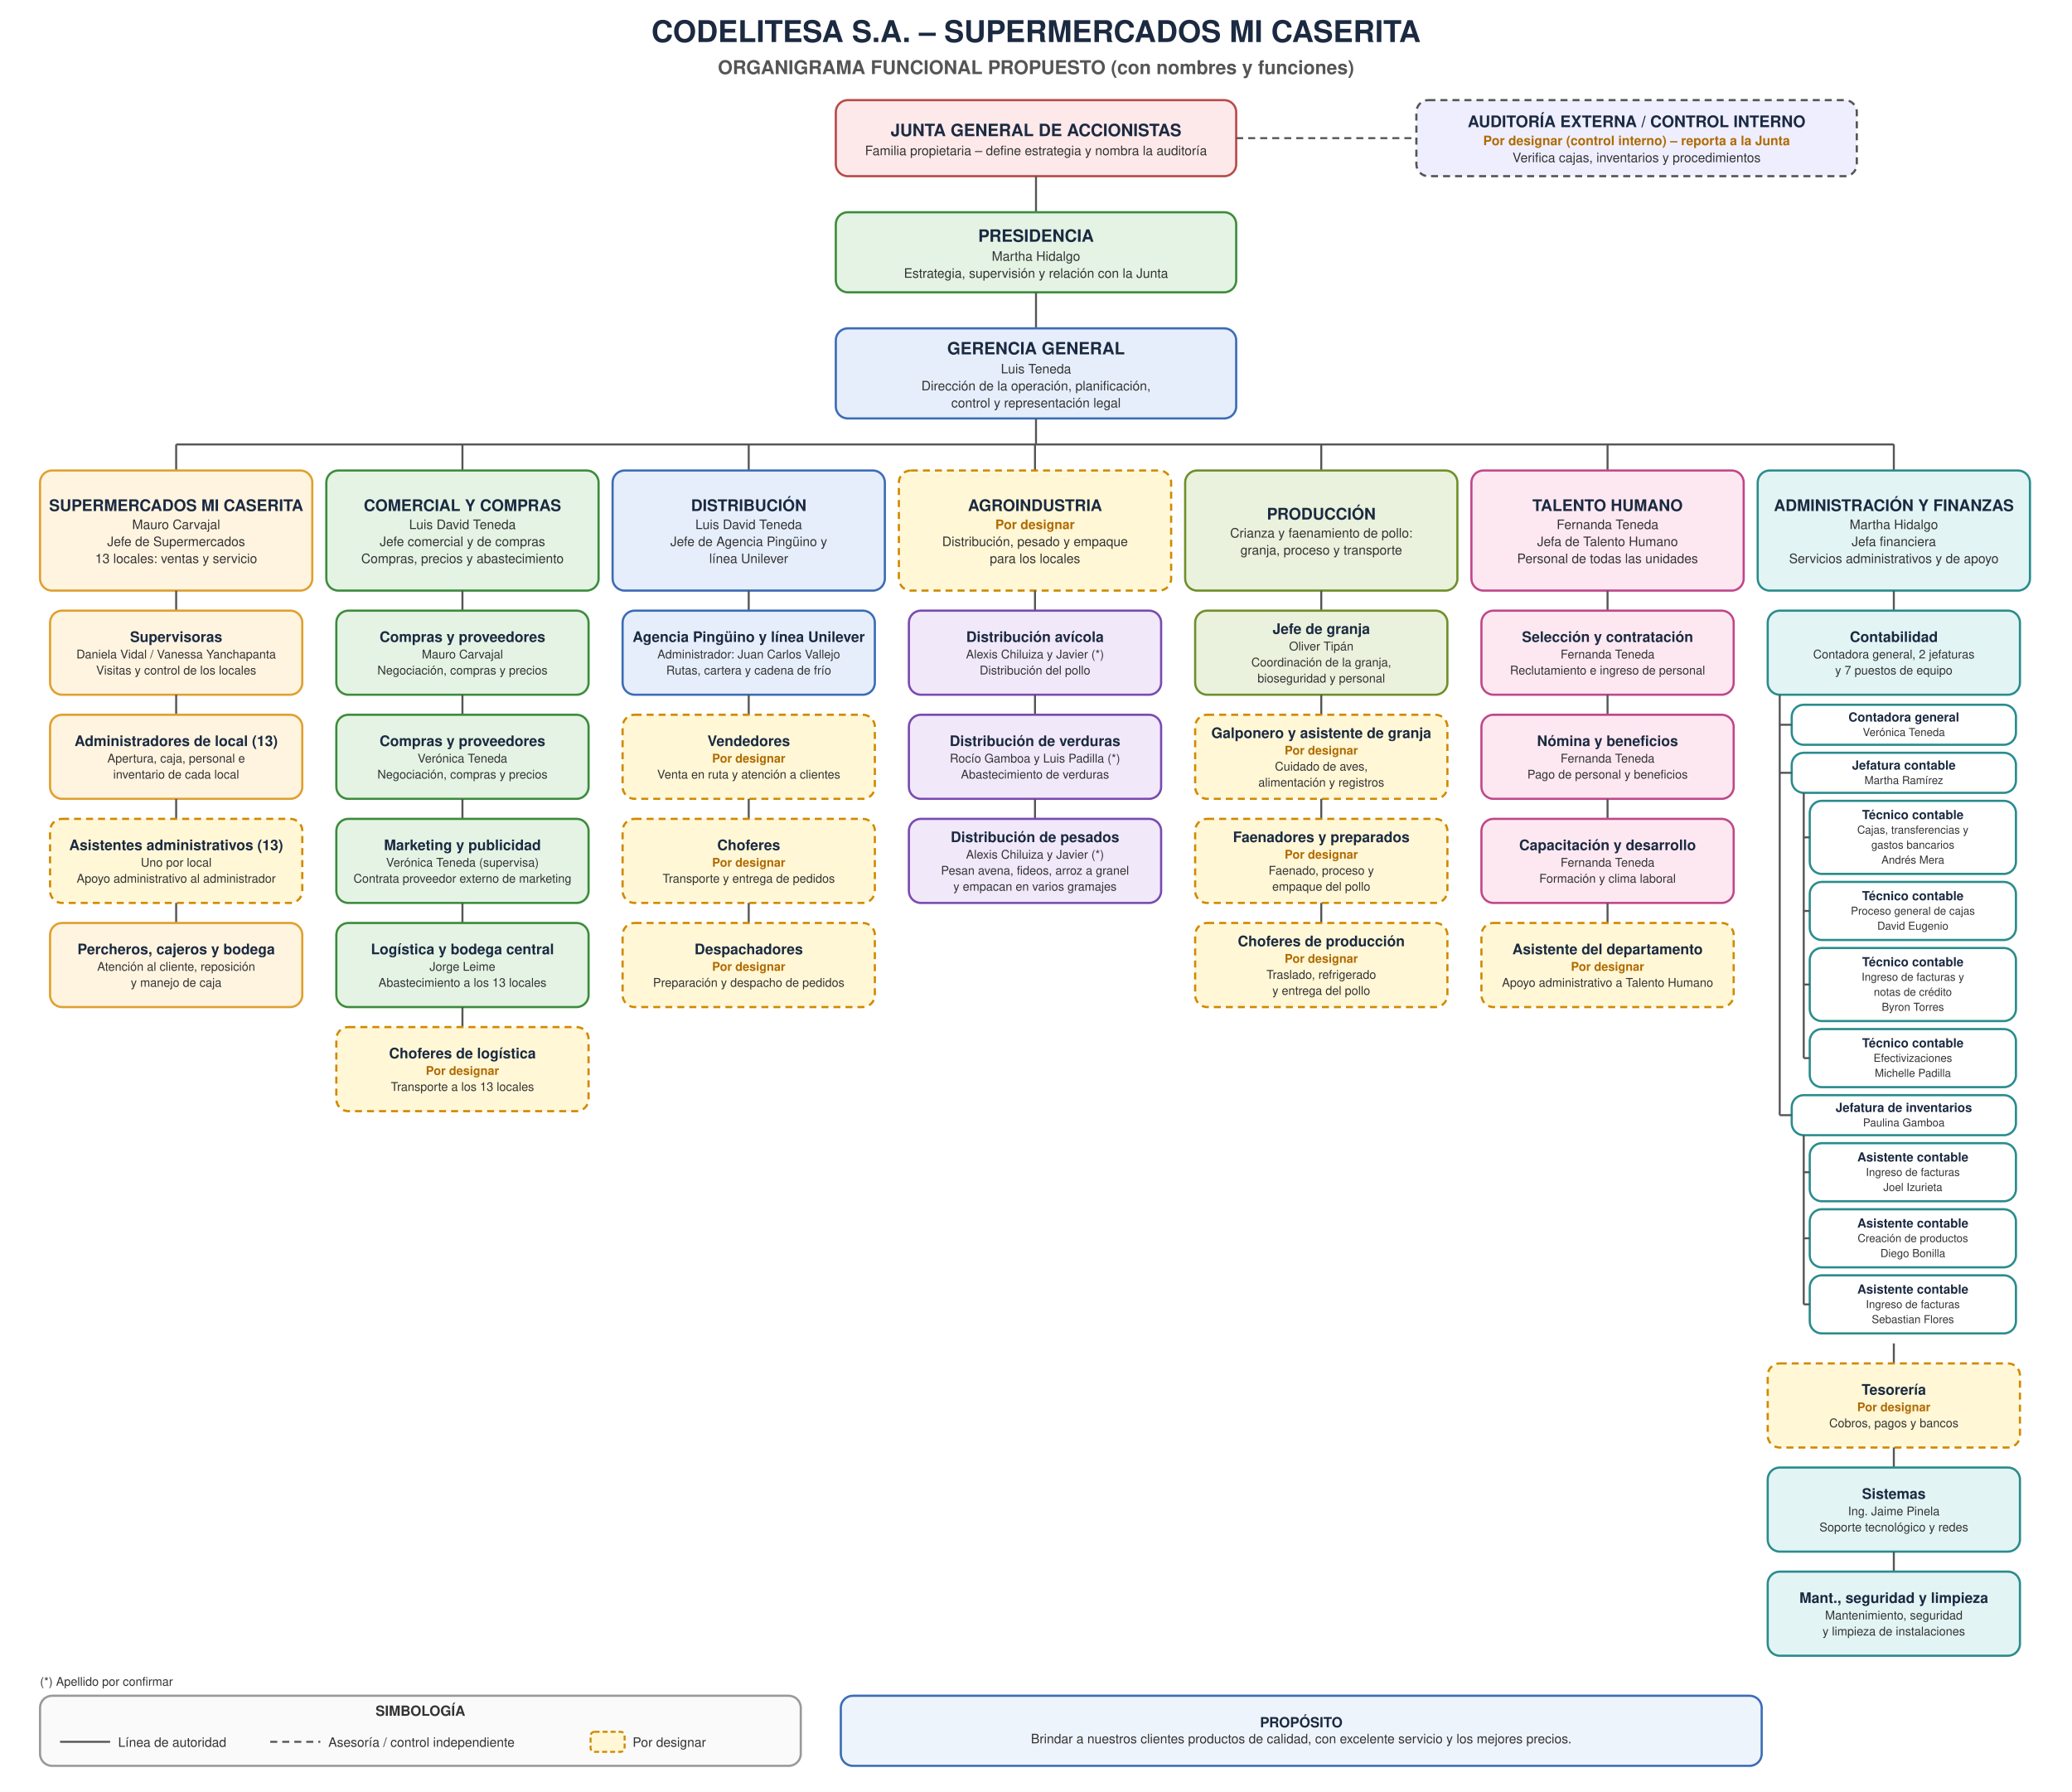
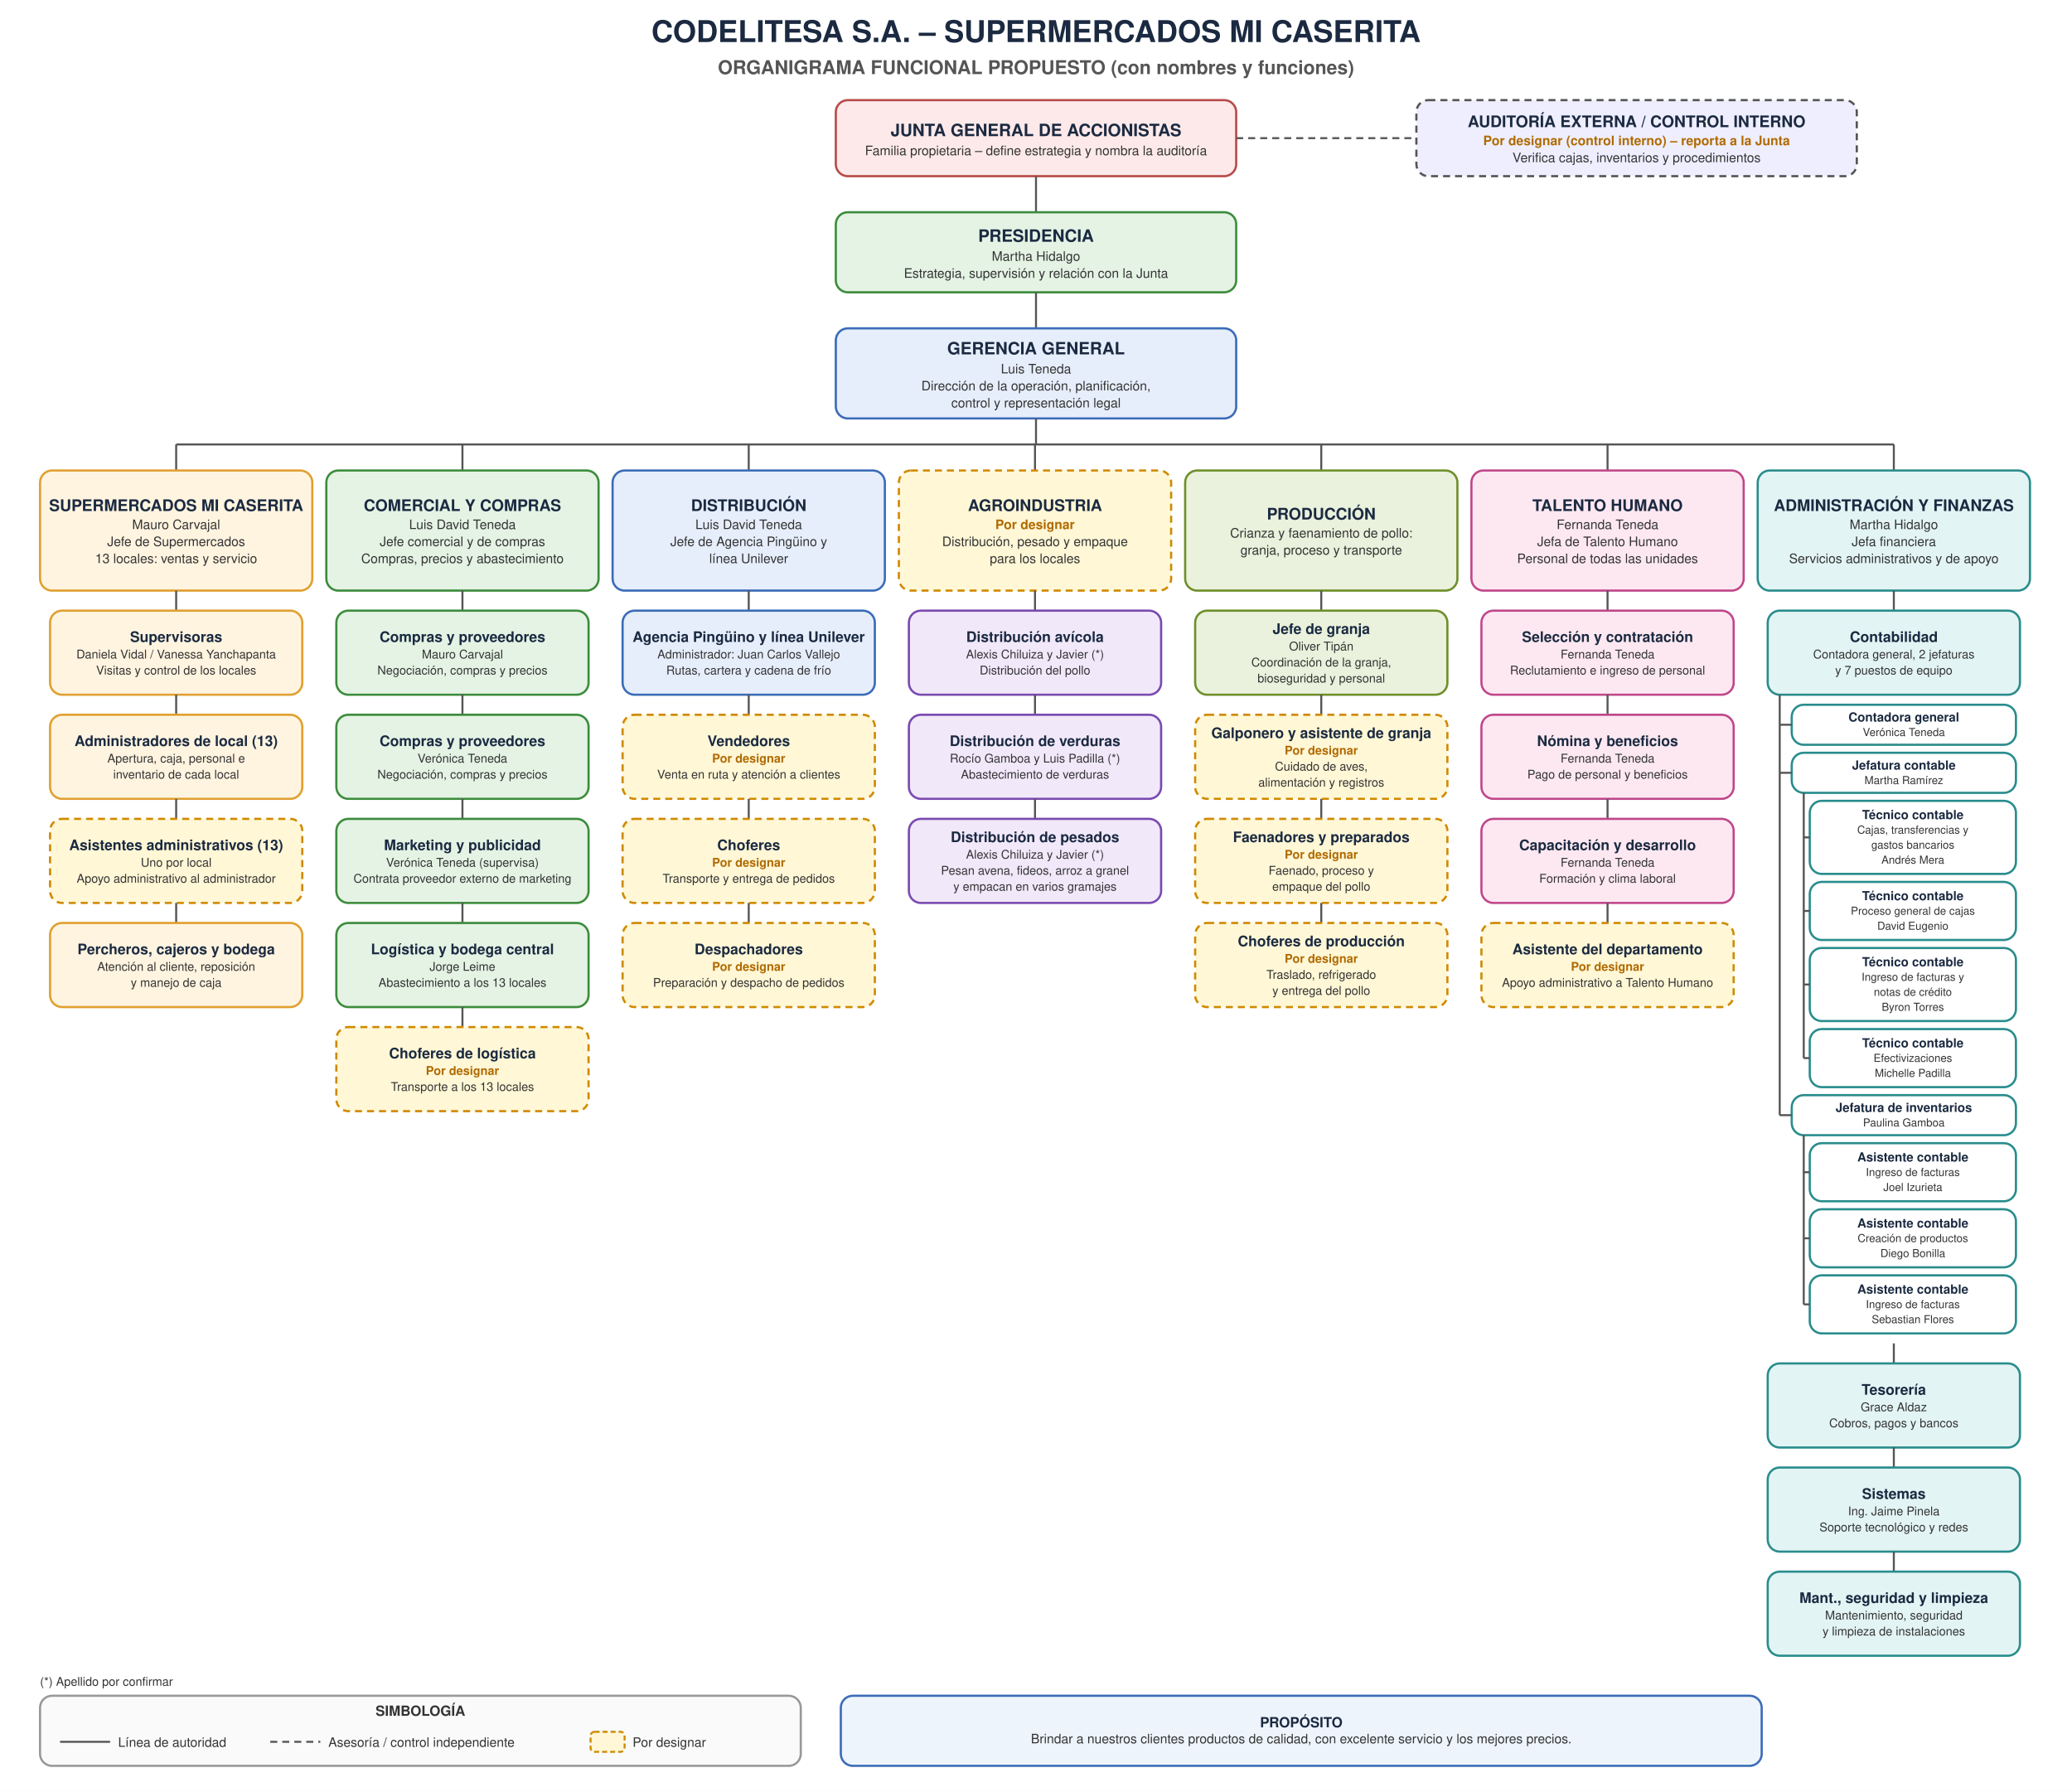
<svg xmlns="http://www.w3.org/2000/svg" width="2070" height="1790" viewBox="0 0 2070 1790" font-family="Helvetica,Arial,sans-serif">
  <rect width="100%" height="100%" fill="#fff" />
  <text x="1035.0" y="42" text-anchor="middle" font-size="30" font-weight="700" fill="#1b2a41">CODELITESA S.A. – SUPERMERCADOS MI CASERITA</text>
  <text x="1035.0" y="74" text-anchor="middle" font-size="19" font-weight="600" fill="#555">ORGANIGRAMA FUNCIONAL PROPUESTO (con nombres y funciones)</text>
  <rect x="835.0" y="100" width="400" height="76" rx="12" fill="#fde9e9" stroke="#b84a4a" stroke-width="2.2" />
  <text x="1035.0" y="136.0" text-anchor="middle" font-weight="700" font-size="17" fill="#1b2a41">JUNTA GENERAL DE ACCIONISTAS</text>
  <text x="1035.0" y="155.0" text-anchor="middle" font-size="13" fill="#333" font-weight="400">Familia propietaria – define estrategia y nombra la auditoría</text>
  <rect x="1415.0" y="100" width="440" height="76" rx="12" fill="#eef" stroke="#555" stroke-width="2.2" stroke-dasharray="7 5" />
  <text x="1635.0" y="127.0" text-anchor="middle" font-weight="700" font-size="16" fill="#1b2a41">AUDITORÍA EXTERNA / CONTROL INTERNO</text>
  <text x="1635.0" y="145.0" text-anchor="middle" font-size="13" fill="#b06a00" font-weight="700">Por designar (control interno) – reporta a la Junta</text>
  <text x="1635.0" y="162.0" text-anchor="middle" font-size="13" fill="#333" font-weight="400">Verifica cajas, inventarios y procedimientos</text>
  <path d="M1235.0,138 L1415.0,138" stroke="#555" stroke-width="2" fill="none" stroke-dasharray="7 5" />
  <path d="M1035.0,176 L1035.0,212" stroke="#555" stroke-width="2" fill="none" />
  <rect x="835.0" y="212" width="400" height="80" rx="12" fill="#e4f3e4" stroke="#3c8c3c" stroke-width="2.2" />
  <text x="1035.0" y="241.5" text-anchor="middle" font-weight="700" font-size="17" fill="#1b2a41">PRESIDENCIA</text>
  <text x="1035.0" y="260.5" text-anchor="middle" font-size="13" fill="#333" font-weight="400">Martha Hidalgo</text>
  <text x="1035.0" y="277.5" text-anchor="middle" font-size="13" fill="#333" font-weight="400">Estrategia, supervisión y relación con la Junta</text>
  <path d="M1035.0,292 L1035.0,328" stroke="#555" stroke-width="2" fill="none" />
  <rect x="835.0" y="328" width="400" height="90" rx="12" fill="#e6eefb" stroke="#3b6cb7" stroke-width="2.2" />
  <text x="1035.0" y="354.0" text-anchor="middle" font-weight="700" font-size="17" fill="#1b2a41">GERENCIA GENERAL</text>
  <text x="1035.0" y="373.0" text-anchor="middle" font-size="13" fill="#333" font-weight="400">Luis Teneda</text>
  <text x="1035.0" y="390.0" text-anchor="middle" font-size="13" fill="#333" font-weight="400">Dirección de la operación, planificación,</text>
  <text x="1035.0" y="407.0" text-anchor="middle" font-size="13" fill="#333" font-weight="400">control y representación legal</text>
  <path d="M1035.0,418 L1035.0,444" stroke="#555" stroke-width="2" fill="none" />
  <path d="M176.0,444 L176.0,470" stroke="#555" stroke-width="2" fill="none" />
  <rect x="40" y="470" width="272" height="120" rx="12" fill="#fff4e0" stroke="#e0a030" stroke-width="2.2" />
  <text x="176.0" y="510.5" text-anchor="middle" font-weight="700" font-size="16" fill="#1b2a41">SUPERMERCADOS MI CASERITA</text>
  <text x="176.0" y="528.5" text-anchor="middle" font-size="13" fill="#333" font-weight="400">Mauro Carvajal</text>
  <text x="176.0" y="545.5" text-anchor="middle" font-size="13" fill="#333" font-weight="400">Jefe de Supermercados</text>
  <text x="176.0" y="562.5" text-anchor="middle" font-size="13" fill="#333" font-weight="400">13 locales: ventas y servicio</text>
  <path d="M176.0,590 L176.0,610" stroke="#555" stroke-width="2" fill="none" />
  <rect x="50" y="610" width="252" height="84" rx="12" fill="#fff4e0" stroke="#e0a030" stroke-width="2.2" />
  <text x="176.0" y="641.25" text-anchor="middle" font-weight="700" font-size="14.5" fill="#1b2a41">Supervisoras</text>
  <text x="176.0" y="657.75" text-anchor="middle" font-size="12" fill="#333" font-weight="400">Daniela Vidal / Vanessa Yanchapanta</text>
  <text x="176.0" y="673.75" text-anchor="middle" font-size="12" fill="#333" font-weight="400">Visitas y control de los locales</text>
  <path d="M176.0,694 L176.0,714" stroke="#555" stroke-width="2" fill="none" />
  <rect x="50" y="714" width="252" height="84" rx="12" fill="#fff4e0" stroke="#e0a030" stroke-width="2.2" />
  <text x="176.0" y="745.25" text-anchor="middle" font-weight="700" font-size="14.5" fill="#1b2a41">Administradores de local (13)</text>
  <text x="176.0" y="761.75" text-anchor="middle" font-size="12" fill="#333" font-weight="400">Apertura, caja, personal e</text>
  <text x="176.0" y="777.75" text-anchor="middle" font-size="12" fill="#333" font-weight="400">inventario de cada local</text>
  <path d="M176.0,798 L176.0,818" stroke="#555" stroke-width="2" fill="none" />
  <rect x="50" y="818" width="252" height="84" rx="12" fill="#fff7d6" stroke="#d08a00" stroke-width="2.2" stroke-dasharray="7 5" />
  <text x="176.0" y="849.25" text-anchor="middle" font-weight="700" font-size="14.5" fill="#1b2a41">Asistentes administrativos (13)</text>
  <text x="176.0" y="865.75" text-anchor="middle" font-size="12" fill="#333" font-weight="400">Uno por local</text>
  <text x="176.0" y="881.75" text-anchor="middle" font-size="12" fill="#333" font-weight="400">Apoyo administrativo al administrador</text>
  <path d="M176.0,902 L176.0,922" stroke="#555" stroke-width="2" fill="none" />
  <rect x="50" y="922" width="252" height="84" rx="12" fill="#fff4e0" stroke="#e0a030" stroke-width="2.2" />
  <text x="176.0" y="953.25" text-anchor="middle" font-weight="700" font-size="14.5" fill="#1b2a41">Percheros, cajeros y bodega</text>
  <text x="176.0" y="969.75" text-anchor="middle" font-size="12" fill="#333" font-weight="400">Atención al cliente, reposición</text>
  <text x="176.0" y="985.75" text-anchor="middle" font-size="12" fill="#333" font-weight="400">y manejo de caja</text>
  <path d="M462.0,444 L462.0,470" stroke="#555" stroke-width="2" fill="none" />
  <rect x="326" y="470" width="272" height="120" rx="12" fill="#e4f3e4" stroke="#3c8c3c" stroke-width="2.2" />
  <text x="462.0" y="510.5" text-anchor="middle" font-weight="700" font-size="16" fill="#1b2a41">COMERCIAL Y COMPRAS</text>
  <text x="462.0" y="528.5" text-anchor="middle" font-size="13" fill="#333" font-weight="400">Luis David Teneda</text>
  <text x="462.0" y="545.5" text-anchor="middle" font-size="13" fill="#333" font-weight="400">Jefe comercial y de compras</text>
  <text x="462.0" y="562.5" text-anchor="middle" font-size="13" fill="#333" font-weight="400">Compras, precios y abastecimiento</text>
  <path d="M462.0,590 L462.0,610" stroke="#555" stroke-width="2" fill="none" />
  <rect x="336" y="610" width="252" height="84" rx="12" fill="#e4f3e4" stroke="#3c8c3c" stroke-width="2.2" />
  <text x="462.0" y="641.25" text-anchor="middle" font-weight="700" font-size="14.5" fill="#1b2a41">Compras y proveedores</text>
  <text x="462.0" y="657.75" text-anchor="middle" font-size="12" fill="#333" font-weight="400">Mauro Carvajal</text>
  <text x="462.0" y="673.75" text-anchor="middle" font-size="12" fill="#333" font-weight="400">Negociación, compras y precios</text>
  <path d="M462.0,694 L462.0,714" stroke="#555" stroke-width="2" fill="none" />
  <rect x="336" y="714" width="252" height="84" rx="12" fill="#e4f3e4" stroke="#3c8c3c" stroke-width="2.2" />
  <text x="462.0" y="745.25" text-anchor="middle" font-weight="700" font-size="14.5" fill="#1b2a41">Compras y proveedores</text>
  <text x="462.0" y="761.75" text-anchor="middle" font-size="12" fill="#333" font-weight="400">Verónica Teneda</text>
  <text x="462.0" y="777.75" text-anchor="middle" font-size="12" fill="#333" font-weight="400">Negociación, compras y precios</text>
  <path d="M462.0,798 L462.0,818" stroke="#555" stroke-width="2" fill="none" />
  <rect x="336" y="818" width="252" height="84" rx="12" fill="#e4f3e4" stroke="#3c8c3c" stroke-width="2.2" />
  <text x="462.0" y="849.25" text-anchor="middle" font-weight="700" font-size="14.5" fill="#1b2a41">Marketing y publicidad</text>
  <text x="462.0" y="865.75" text-anchor="middle" font-size="12" fill="#333" font-weight="400">Verónica Teneda (supervisa)</text>
  <text x="462.0" y="881.75" text-anchor="middle" font-size="12" fill="#333" font-weight="400">Contrata proveedor externo de marketing</text>
  <path d="M462.0,902 L462.0,922" stroke="#555" stroke-width="2" fill="none" />
  <rect x="336" y="922" width="252" height="84" rx="12" fill="#e4f3e4" stroke="#3c8c3c" stroke-width="2.2" />
  <text x="462.0" y="953.25" text-anchor="middle" font-weight="700" font-size="14.5" fill="#1b2a41">Logística y bodega central</text>
  <text x="462.0" y="969.75" text-anchor="middle" font-size="12" fill="#333" font-weight="400">Jorge Leime</text>
  <text x="462.0" y="985.75" text-anchor="middle" font-size="12" fill="#333" font-weight="400">Abastecimiento a los 13 locales</text>
  <path d="M462.0,1006 L462.0,1026" stroke="#555" stroke-width="2" fill="none" />
  <rect x="336" y="1026" width="252" height="84" rx="12" fill="#fff7d6" stroke="#d08a00" stroke-width="2.2" stroke-dasharray="7 5" />
  <text x="462.0" y="1057.25" text-anchor="middle" font-weight="700" font-size="14.5" fill="#1b2a41">Choferes de logística</text>
  <text x="462.0" y="1073.75" text-anchor="middle" font-size="12" fill="#b06a00" font-weight="700">Por designar</text>
  <text x="462.0" y="1089.75" text-anchor="middle" font-size="12" fill="#333" font-weight="400">Transporte a los 13 locales</text>
  <path d="M748.0,444 L748.0,470" stroke="#555" stroke-width="2" fill="none" />
  <rect x="612" y="470" width="272" height="120" rx="12" fill="#e6eefb" stroke="#3b6cb7" stroke-width="2.2" />
  <text x="748.0" y="510.5" text-anchor="middle" font-weight="700" font-size="16" fill="#1b2a41">DISTRIBUCIÓN</text>
  <text x="748.0" y="528.5" text-anchor="middle" font-size="13" fill="#333" font-weight="400">Luis David Teneda</text>
  <text x="748.0" y="545.5" text-anchor="middle" font-size="13" fill="#333" font-weight="400">Jefe de Agencia Pingüino y</text>
  <text x="748.0" y="562.5" text-anchor="middle" font-size="13" fill="#333" font-weight="400">línea Unilever</text>
  <path d="M748.0,590 L748.0,610" stroke="#555" stroke-width="2" fill="none" />
  <rect x="622" y="610" width="252" height="84" rx="12" fill="#e6eefb" stroke="#3b6cb7" stroke-width="2.2" />
  <text x="748.0" y="641.25" text-anchor="middle" font-weight="700" font-size="14.5" fill="#1b2a41">Agencia Pingüino y línea Unilever</text>
  <text x="748.0" y="657.75" text-anchor="middle" font-size="12" fill="#333" font-weight="400">Administrador: Juan Carlos Vallejo</text>
  <text x="748.0" y="673.75" text-anchor="middle" font-size="12" fill="#333" font-weight="400">Rutas, cartera y cadena de frío</text>
  <path d="M748.0,694 L748.0,714" stroke="#555" stroke-width="2" fill="none" />
  <rect x="622" y="714" width="252" height="84" rx="12" fill="#fff7d6" stroke="#d08a00" stroke-width="2.2" stroke-dasharray="7 5" />
  <text x="748.0" y="745.25" text-anchor="middle" font-weight="700" font-size="14.5" fill="#1b2a41">Vendedores</text>
  <text x="748.0" y="761.75" text-anchor="middle" font-size="12" fill="#b06a00" font-weight="700">Por designar</text>
  <text x="748.0" y="777.75" text-anchor="middle" font-size="12" fill="#333" font-weight="400">Venta en ruta y atención a clientes</text>
  <path d="M748.0,798 L748.0,818" stroke="#555" stroke-width="2" fill="none" />
  <rect x="622" y="818" width="252" height="84" rx="12" fill="#fff7d6" stroke="#d08a00" stroke-width="2.2" stroke-dasharray="7 5" />
  <text x="748.0" y="849.25" text-anchor="middle" font-weight="700" font-size="14.5" fill="#1b2a41">Choferes</text>
  <text x="748.0" y="865.75" text-anchor="middle" font-size="12" fill="#b06a00" font-weight="700">Por designar</text>
  <text x="748.0" y="881.75" text-anchor="middle" font-size="12" fill="#333" font-weight="400">Transporte y entrega de pedidos</text>
  <path d="M748.0,902 L748.0,922" stroke="#555" stroke-width="2" fill="none" />
  <rect x="622" y="922" width="252" height="84" rx="12" fill="#fff7d6" stroke="#d08a00" stroke-width="2.2" stroke-dasharray="7 5" />
  <text x="748.0" y="953.25" text-anchor="middle" font-weight="700" font-size="14.5" fill="#1b2a41">Despachadores</text>
  <text x="748.0" y="969.75" text-anchor="middle" font-size="12" fill="#b06a00" font-weight="700">Por designar</text>
  <text x="748.0" y="985.75" text-anchor="middle" font-size="12" fill="#333" font-weight="400">Preparación y despacho de pedidos</text>
  <path d="M1034.0,444 L1034.0,470" stroke="#555" stroke-width="2" fill="none" />
  <rect x="898" y="470" width="272" height="120" rx="12" fill="#fff7d6" stroke="#d08a00" stroke-width="2.2" stroke-dasharray="7 5" />
  <text x="1034.0" y="510.5" text-anchor="middle" font-weight="700" font-size="16" fill="#1b2a41">AGROINDUSTRIA</text>
  <text x="1034.0" y="528.5" text-anchor="middle" font-size="13" fill="#b06a00" font-weight="700">Por designar</text>
  <text x="1034.0" y="545.5" text-anchor="middle" font-size="13" fill="#333" font-weight="400">Distribución, pesado y empaque</text>
  <text x="1034.0" y="562.5" text-anchor="middle" font-size="13" fill="#333" font-weight="400">para los locales</text>
  <path d="M1034.0,590 L1034.0,610" stroke="#555" stroke-width="2" fill="none" />
  <rect x="908" y="610" width="252" height="84" rx="12" fill="#f1e8fa" stroke="#7a4ab0" stroke-width="2.2" />
  <text x="1034.0" y="641.25" text-anchor="middle" font-weight="700" font-size="14.5" fill="#1b2a41">Distribución avícola</text>
  <text x="1034.0" y="657.75" text-anchor="middle" font-size="12" fill="#333" font-weight="400">Alexis Chiluiza y Javier (*)</text>
  <text x="1034.0" y="673.75" text-anchor="middle" font-size="12" fill="#333" font-weight="400">Distribución del pollo</text>
  <path d="M1034.0,694 L1034.0,714" stroke="#555" stroke-width="2" fill="none" />
  <rect x="908" y="714" width="252" height="84" rx="12" fill="#f1e8fa" stroke="#7a4ab0" stroke-width="2.2" />
  <text x="1034.0" y="745.25" text-anchor="middle" font-weight="700" font-size="14.5" fill="#1b2a41">Distribución de verduras</text>
  <text x="1034.0" y="761.75" text-anchor="middle" font-size="12" fill="#333" font-weight="400">Rocío Gamboa y Luis Padilla (*)</text>
  <text x="1034.0" y="777.75" text-anchor="middle" font-size="12" fill="#333" font-weight="400">Abastecimiento de verduras</text>
  <path d="M1034.0,798 L1034.0,818" stroke="#555" stroke-width="2" fill="none" />
  <rect x="908" y="818" width="252" height="84" rx="12" fill="#f1e8fa" stroke="#7a4ab0" stroke-width="2.2" />
  <text x="1034.0" y="841.25" text-anchor="middle" font-weight="700" font-size="14.5" fill="#1b2a41">Distribución de pesados</text>
  <text x="1034.0" y="857.75" text-anchor="middle" font-size="12" fill="#333" font-weight="400">Alexis Chiluiza y Javier (*)</text>
  <text x="1034.0" y="873.75" text-anchor="middle" font-size="12" fill="#333" font-weight="400">Pesan avena, fideos, arroz a granel</text>
  <text x="1034.0" y="889.75" text-anchor="middle" font-size="12" fill="#333" font-weight="400">y empacan en varios gramajes</text>
  <path d="M1320.0,444 L1320.0,470" stroke="#555" stroke-width="2" fill="none" />
  <rect x="1184" y="470" width="272" height="120" rx="12" fill="#eaf1dc" stroke="#6f8f2a" stroke-width="2.2" />
  <text x="1320.0" y="519.0" text-anchor="middle" font-weight="700" font-size="16" fill="#1b2a41">PRODUCCIÓN</text>
  <text x="1320.0" y="537.0" text-anchor="middle" font-size="13" fill="#333" font-weight="400">Crianza y faenamiento de pollo:</text>
  <text x="1320.0" y="554.0" text-anchor="middle" font-size="13" fill="#333" font-weight="400">granja, proceso y transporte</text>
  <path d="M1320.0,590 L1320.0,610" stroke="#555" stroke-width="2" fill="none" />
  <rect x="1194" y="610" width="252" height="84" rx="12" fill="#eaf1dc" stroke="#6f8f2a" stroke-width="2.2" />
  <text x="1320.0" y="633.25" text-anchor="middle" font-weight="700" font-size="14.5" fill="#1b2a41">Jefe de granja</text>
  <text x="1320.0" y="649.75" text-anchor="middle" font-size="12" fill="#333" font-weight="400">Oliver Tipán</text>
  <text x="1320.0" y="665.75" text-anchor="middle" font-size="12" fill="#333" font-weight="400">Coordinación de la granja,</text>
  <text x="1320.0" y="681.75" text-anchor="middle" font-size="12" fill="#333" font-weight="400">bioseguridad y personal</text>
  <path d="M1320.0,694 L1320.0,714" stroke="#555" stroke-width="2" fill="none" />
  <rect x="1194" y="714" width="252" height="84" rx="12" fill="#fff7d6" stroke="#d08a00" stroke-width="2.2" stroke-dasharray="7 5" />
  <text x="1320.0" y="737.25" text-anchor="middle" font-weight="700" font-size="14.5" fill="#1b2a41">Galponero y asistente de granja</text>
  <text x="1320.0" y="753.75" text-anchor="middle" font-size="12" fill="#b06a00" font-weight="700">Por designar</text>
  <text x="1320.0" y="769.75" text-anchor="middle" font-size="12" fill="#333" font-weight="400">Cuidado de aves,</text>
  <text x="1320.0" y="785.75" text-anchor="middle" font-size="12" fill="#333" font-weight="400">alimentación y registros</text>
  <path d="M1320.0,798 L1320.0,818" stroke="#555" stroke-width="2" fill="none" />
  <rect x="1194" y="818" width="252" height="84" rx="12" fill="#fff7d6" stroke="#d08a00" stroke-width="2.2" stroke-dasharray="7 5" />
  <text x="1320.0" y="841.25" text-anchor="middle" font-weight="700" font-size="14.5" fill="#1b2a41">Faenadores y preparados</text>
  <text x="1320.0" y="857.75" text-anchor="middle" font-size="12" fill="#b06a00" font-weight="700">Por designar</text>
  <text x="1320.0" y="873.75" text-anchor="middle" font-size="12" fill="#333" font-weight="400">Faenado, proceso y</text>
  <text x="1320.0" y="889.75" text-anchor="middle" font-size="12" fill="#333" font-weight="400">empaque del pollo</text>
  <path d="M1320.0,902 L1320.0,922" stroke="#555" stroke-width="2" fill="none" />
  <rect x="1194" y="922" width="252" height="84" rx="12" fill="#fff7d6" stroke="#d08a00" stroke-width="2.2" stroke-dasharray="7 5" />
  <text x="1320.0" y="945.25" text-anchor="middle" font-weight="700" font-size="14.5" fill="#1b2a41">Choferes de producción</text>
  <text x="1320.0" y="961.75" text-anchor="middle" font-size="12" fill="#b06a00" font-weight="700">Por designar</text>
  <text x="1320.0" y="977.75" text-anchor="middle" font-size="12" fill="#333" font-weight="400">Traslado, refrigerado</text>
  <text x="1320.0" y="993.75" text-anchor="middle" font-size="12" fill="#333" font-weight="400">y entrega del pollo</text>
  <path d="M1606.0,444 L1606.0,470" stroke="#555" stroke-width="2" fill="none" />
  <rect x="1470" y="470" width="272" height="120" rx="12" fill="#fde8f1" stroke="#c0478a" stroke-width="2.2" />
  <text x="1606.0" y="510.5" text-anchor="middle" font-weight="700" font-size="16" fill="#1b2a41">TALENTO HUMANO</text>
  <text x="1606.0" y="528.5" text-anchor="middle" font-size="13" fill="#333" font-weight="400">Fernanda Teneda</text>
  <text x="1606.0" y="545.5" text-anchor="middle" font-size="13" fill="#333" font-weight="400">Jefa de Talento Humano</text>
  <text x="1606.0" y="562.5" text-anchor="middle" font-size="13" fill="#333" font-weight="400">Personal de todas las unidades</text>
  <path d="M1606.0,590 L1606.0,610" stroke="#555" stroke-width="2" fill="none" />
  <rect x="1480" y="610" width="252" height="84" rx="12" fill="#fde8f1" stroke="#c0478a" stroke-width="2.2" />
  <text x="1606.0" y="641.25" text-anchor="middle" font-weight="700" font-size="14.5" fill="#1b2a41">Selección y contratación</text>
  <text x="1606.0" y="657.75" text-anchor="middle" font-size="12" fill="#333" font-weight="400">Fernanda Teneda</text>
  <text x="1606.0" y="673.75" text-anchor="middle" font-size="12" fill="#333" font-weight="400">Reclutamiento e ingreso de personal</text>
  <path d="M1606.0,694 L1606.0,714" stroke="#555" stroke-width="2" fill="none" />
  <rect x="1480" y="714" width="252" height="84" rx="12" fill="#fde8f1" stroke="#c0478a" stroke-width="2.2" />
  <text x="1606.0" y="745.25" text-anchor="middle" font-weight="700" font-size="14.5" fill="#1b2a41">Nómina y beneficios</text>
  <text x="1606.0" y="761.75" text-anchor="middle" font-size="12" fill="#333" font-weight="400">Fernanda Teneda</text>
  <text x="1606.0" y="777.75" text-anchor="middle" font-size="12" fill="#333" font-weight="400">Pago de personal y beneficios</text>
  <path d="M1606.0,798 L1606.0,818" stroke="#555" stroke-width="2" fill="none" />
  <rect x="1480" y="818" width="252" height="84" rx="12" fill="#fde8f1" stroke="#c0478a" stroke-width="2.2" />
  <text x="1606.0" y="849.25" text-anchor="middle" font-weight="700" font-size="14.5" fill="#1b2a41">Capacitación y desarrollo</text>
  <text x="1606.0" y="865.75" text-anchor="middle" font-size="12" fill="#333" font-weight="400">Fernanda Teneda</text>
  <text x="1606.0" y="881.75" text-anchor="middle" font-size="12" fill="#333" font-weight="400">Formación y clima laboral</text>
  <path d="M1606.0,902 L1606.0,922" stroke="#555" stroke-width="2" fill="none" />
  <rect x="1480" y="922" width="252" height="84" rx="12" fill="#fff7d6" stroke="#d08a00" stroke-width="2.2" stroke-dasharray="7 5" />
  <text x="1606.0" y="953.25" text-anchor="middle" font-weight="700" font-size="14.5" fill="#1b2a41">Asistente del departamento</text>
  <text x="1606.0" y="969.75" text-anchor="middle" font-size="12" fill="#b06a00" font-weight="700">Por designar</text>
  <text x="1606.0" y="985.75" text-anchor="middle" font-size="12" fill="#333" font-weight="400">Apoyo administrativo a Talento Humano</text>
  <path d="M1892.0,444 L1892.0,470" stroke="#555" stroke-width="2" fill="none" />
  <rect x="1756" y="470" width="272" height="120" rx="12" fill="#e3f4f4" stroke="#2a8c8c" stroke-width="2.2" />
  <text x="1892.0" y="510.5" text-anchor="middle" font-weight="700" font-size="16" fill="#1b2a41">ADMINISTRACIÓN Y FINANZAS</text>
  <text x="1892.0" y="528.5" text-anchor="middle" font-size="13" fill="#333" font-weight="400">Martha Hidalgo</text>
  <text x="1892.0" y="545.5" text-anchor="middle" font-size="13" fill="#333" font-weight="400">Jefa financiera</text>
  <text x="1892.0" y="562.5" text-anchor="middle" font-size="13" fill="#333" font-weight="400">Servicios administrativos y de apoyo</text>
  <path d="M1892.0,590 L1892.0,610" stroke="#555" stroke-width="2" fill="none" />
  <rect x="1766" y="610" width="252" height="84" rx="12" fill="#e3f4f4" stroke="#2a8c8c" stroke-width="2.2" />
  <text x="1892.0" y="641.25" text-anchor="middle" font-weight="700" font-size="14.5" fill="#1b2a41">Contabilidad</text>
  <text x="1892.0" y="657.75" text-anchor="middle" font-size="12" fill="#333" font-weight="400">Contadora general, 2 jefaturas</text>
  <text x="1892.0" y="673.75" text-anchor="middle" font-size="12" fill="#333" font-weight="400">y 7 puestos de equipo</text>
  <rect x="1790" y="704" width="224" height="40" rx="12" fill="#fff" stroke="#2a8c8c" stroke-width="2.2" />
  <text x="1902.0" y="720.75" text-anchor="middle" font-weight="700" font-size="12.5" fill="#1b2a41">Contadora general</text>
  <text x="1902.0" y="735.25" text-anchor="middle" font-size="11" fill="#333" font-weight="400">Verónica Teneda</text>
  <rect x="1790" y="752" width="224" height="40" rx="12" fill="#fff" stroke="#2a8c8c" stroke-width="2.2" />
  <text x="1902.0" y="768.75" text-anchor="middle" font-weight="700" font-size="12.5" fill="#1b2a41">Jefatura contable</text>
  <text x="1902.0" y="783.25" text-anchor="middle" font-size="11" fill="#333" font-weight="400">Martha Ramírez</text>
  <rect x="1808" y="800" width="206" height="73" rx="12" fill="#fff" stroke="#2a8c8c" stroke-width="2.2" />
  <text x="1911.0" y="818.25" text-anchor="middle" font-weight="700" font-size="12.5" fill="#1b2a41">Técnico contable</text>
  <text x="1911.0" y="832.75" text-anchor="middle" font-size="11" fill="#333" font-weight="400">Cajas, transferencias y</text>
  <text x="1911.0" y="847.75" text-anchor="middle" font-size="11" fill="#333" font-weight="400">gastos bancarios</text>
  <text x="1911.0" y="862.75" text-anchor="middle" font-size="11" fill="#333" font-weight="400">Andrés Mera</text>
  <rect x="1808" y="881" width="206" height="58" rx="12" fill="#fff" stroke="#2a8c8c" stroke-width="2.2" />
  <text x="1911.0" y="899.25" text-anchor="middle" font-weight="700" font-size="12.5" fill="#1b2a41">Técnico contable</text>
  <text x="1911.0" y="913.75" text-anchor="middle" font-size="11" fill="#333" font-weight="400">Proceso general de cajas</text>
  <text x="1911.0" y="928.75" text-anchor="middle" font-size="11" fill="#333" font-weight="400">David Eugenio</text>
  <rect x="1808" y="947" width="206" height="73" rx="12" fill="#fff" stroke="#2a8c8c" stroke-width="2.2" />
  <text x="1911.0" y="965.25" text-anchor="middle" font-weight="700" font-size="12.5" fill="#1b2a41">Técnico contable</text>
  <text x="1911.0" y="979.75" text-anchor="middle" font-size="11" fill="#333" font-weight="400">Ingreso de facturas y</text>
  <text x="1911.0" y="994.75" text-anchor="middle" font-size="11" fill="#333" font-weight="400">notas de crédito</text>
  <text x="1911.0" y="1009.75" text-anchor="middle" font-size="11" fill="#333" font-weight="400">Byron Torres</text>
  <rect x="1808" y="1028" width="206" height="58" rx="12" fill="#fff" stroke="#2a8c8c" stroke-width="2.2" />
  <text x="1911.0" y="1046.25" text-anchor="middle" font-weight="700" font-size="12.5" fill="#1b2a41">Técnico contable</text>
  <text x="1911.0" y="1060.75" text-anchor="middle" font-size="11" fill="#333" font-weight="400">Efectivizaciones</text>
  <text x="1911.0" y="1075.75" text-anchor="middle" font-size="11" fill="#333" font-weight="400">Michelle Padilla</text>
  <rect x="1790" y="1094" width="224" height="40" rx="12" fill="#fff" stroke="#2a8c8c" stroke-width="2.2" />
  <text x="1902.0" y="1110.75" text-anchor="middle" font-weight="700" font-size="12.5" fill="#1b2a41">Jefatura de inventarios</text>
  <text x="1902.0" y="1125.25" text-anchor="middle" font-size="11" fill="#333" font-weight="400">Paulina Gamboa</text>
  <rect x="1808" y="1142" width="206" height="58" rx="12" fill="#fff" stroke="#2a8c8c" stroke-width="2.2" />
  <text x="1911.0" y="1160.25" text-anchor="middle" font-weight="700" font-size="12.5" fill="#1b2a41">Asistente contable</text>
  <text x="1911.0" y="1174.75" text-anchor="middle" font-size="11" fill="#333" font-weight="400">Ingreso de facturas</text>
  <text x="1911.0" y="1189.75" text-anchor="middle" font-size="11" fill="#333" font-weight="400">Joel Izurieta</text>
  <rect x="1808" y="1208" width="206" height="58" rx="12" fill="#fff" stroke="#2a8c8c" stroke-width="2.2" />
  <text x="1911.0" y="1226.25" text-anchor="middle" font-weight="700" font-size="12.5" fill="#1b2a41">Asistente contable</text>
  <text x="1911.0" y="1240.75" text-anchor="middle" font-size="11" fill="#333" font-weight="400">Creación de productos</text>
  <text x="1911.0" y="1255.75" text-anchor="middle" font-size="11" fill="#333" font-weight="400">Diego Bonilla</text>
  <rect x="1808" y="1274" width="206" height="58" rx="12" fill="#fff" stroke="#2a8c8c" stroke-width="2.2" />
  <text x="1911.0" y="1292.25" text-anchor="middle" font-weight="700" font-size="12.5" fill="#1b2a41">Asistente contable</text>
  <text x="1911.0" y="1306.75" text-anchor="middle" font-size="11" fill="#333" font-weight="400">Ingreso de facturas</text>
  <text x="1911.0" y="1321.75" text-anchor="middle" font-size="11" fill="#333" font-weight="400">Sebastian Flores</text>
  <path d="M1778,694 L1778,1114.0" stroke="#555" stroke-width="2" fill="none" />
  <path d="M1778,724.0 L1790,724.0" stroke="#555" stroke-width="2" fill="none" />
  <path d="M1778,772.0 L1790,772.0" stroke="#555" stroke-width="2" fill="none" />
  <path d="M1778,1114.0 L1790,1114.0" stroke="#555" stroke-width="2" fill="none" />
  <path d="M1802,792 L1802,1057.0" stroke="#555" stroke-width="2" fill="none" />
  <path d="M1802,836.5 L1808,836.5" stroke="#555" stroke-width="2" fill="none" />
  <path d="M1802,910.0 L1808,910.0" stroke="#555" stroke-width="2" fill="none" />
  <path d="M1802,983.5 L1808,983.5" stroke="#555" stroke-width="2" fill="none" />
  <path d="M1802,1057.0 L1808,1057.0" stroke="#555" stroke-width="2" fill="none" />
  <path d="M1802,1134 L1802,1303.0" stroke="#555" stroke-width="2" fill="none" />
  <path d="M1802,1171.0 L1808,1171.0" stroke="#555" stroke-width="2" fill="none" />
  <path d="M1802,1237.0 L1808,1237.0" stroke="#555" stroke-width="2" fill="none" />
  <path d="M1802,1303.0 L1808,1303.0" stroke="#555" stroke-width="2" fill="none" />
  <path d="M1892.0,1342 L1892.0,1362" stroke="#555" stroke-width="2" fill="none" />
-   <rect x="1766" y="1362" width="252" height="84" rx="12" fill="#fff7d6" stroke="#d08a00" stroke-width="2.2" stroke-dasharray="7 5" />
+   <rect x="1766" y="1362" width="252" height="84" rx="12" fill="#e3f4f4" stroke="#2a8c8c" stroke-width="2.2" />
  <text x="1892.0" y="1393.25" text-anchor="middle" font-weight="700" font-size="14.5" fill="#1b2a41">Tesorería</text>
-   <text x="1892.0" y="1409.75" text-anchor="middle" font-size="12" fill="#b06a00" font-weight="700">Por designar</text>
+   <text x="1892.0" y="1409.75" text-anchor="middle" font-size="12" fill="#333" font-weight="400">Grace Aldaz</text>
  <text x="1892.0" y="1425.75" text-anchor="middle" font-size="12" fill="#333" font-weight="400">Cobros, pagos y bancos</text>
  <path d="M1892.0,1446 L1892.0,1466" stroke="#555" stroke-width="2" fill="none" />
  <rect x="1766" y="1466" width="252" height="84" rx="12" fill="#e3f4f4" stroke="#2a8c8c" stroke-width="2.2" />
  <text x="1892.0" y="1497.25" text-anchor="middle" font-weight="700" font-size="14.5" fill="#1b2a41">Sistemas</text>
  <text x="1892.0" y="1513.75" text-anchor="middle" font-size="12" fill="#333" font-weight="400">Ing. Jaime Pinela</text>
  <text x="1892.0" y="1529.75" text-anchor="middle" font-size="12" fill="#333" font-weight="400">Soporte tecnológico y redes</text>
  <path d="M1892.0,1550 L1892.0,1570" stroke="#555" stroke-width="2" fill="none" />
  <rect x="1766" y="1570" width="252" height="84" rx="12" fill="#e3f4f4" stroke="#2a8c8c" stroke-width="2.2" />
  <text x="1892.0" y="1601.25" text-anchor="middle" font-weight="700" font-size="14.5" fill="#1b2a41">Mant., seguridad y limpieza</text>
  <text x="1892.0" y="1617.75" text-anchor="middle" font-size="12" fill="#333" font-weight="400">Mantenimiento, seguridad</text>
  <text x="1892.0" y="1633.75" text-anchor="middle" font-size="12" fill="#333" font-weight="400">y limpieza de instalaciones</text>
  <path d="M176.0,444 L1892.0,444" stroke="#555" stroke-width="2" fill="none" />
  <rect x="40" y="1694" width="760" height="70" rx="12" fill="#fafafa" stroke="#999" stroke-width="2.2" />
  <text x="420.0" y="1734.0" text-anchor="middle" font-weight="700" font-size="14" fill="#1b2a41" />
  <text x="420" y="1714" text-anchor="middle" font-size="14" font-weight="700" fill="#333">SIMBOLOGÍA</text>
  <path d="M60,1740 L110,1740" stroke="#555" stroke-width="2" fill="none" />
  <text x="118" y="1745" text-anchor="start" font-size="13" font-weight="400" fill="#333">Línea de autoridad</text>
  <path d="M270,1740 L320,1740" stroke="#555" stroke-width="2" fill="none" stroke-dasharray="7 5" />
  <text x="328" y="1745" text-anchor="start" font-size="13" font-weight="400" fill="#333">Asesoría / control independiente</text>
  <rect x="590" y="1730" width="34" height="20" rx="4" fill="#fff7d6" stroke="#d08a00" stroke-width="2" stroke-dasharray="5 3" />
  <text x="632" y="1745" text-anchor="start" font-size="13" font-weight="400" fill="#333">Por designar</text>
  <text x="40" y="1684" text-anchor="start" font-size="12" font-weight="400" fill="#333">(*) Apellido por confirmar</text>
  <rect x="840" y="1694" width="920" height="70" rx="12" fill="#eef4fb" stroke="#3b6cb7" stroke-width="2.2" />
  <text x="1300.0" y="1725.5" text-anchor="middle" font-weight="700" font-size="14" fill="#1b2a41">PROPÓSITO</text>
  <text x="1300.0" y="1741.5" text-anchor="middle" font-size="13" fill="#333" font-weight="400">Brindar a nuestros clientes productos de calidad, con excelente servicio y los mejores precios.</text>
</svg>
